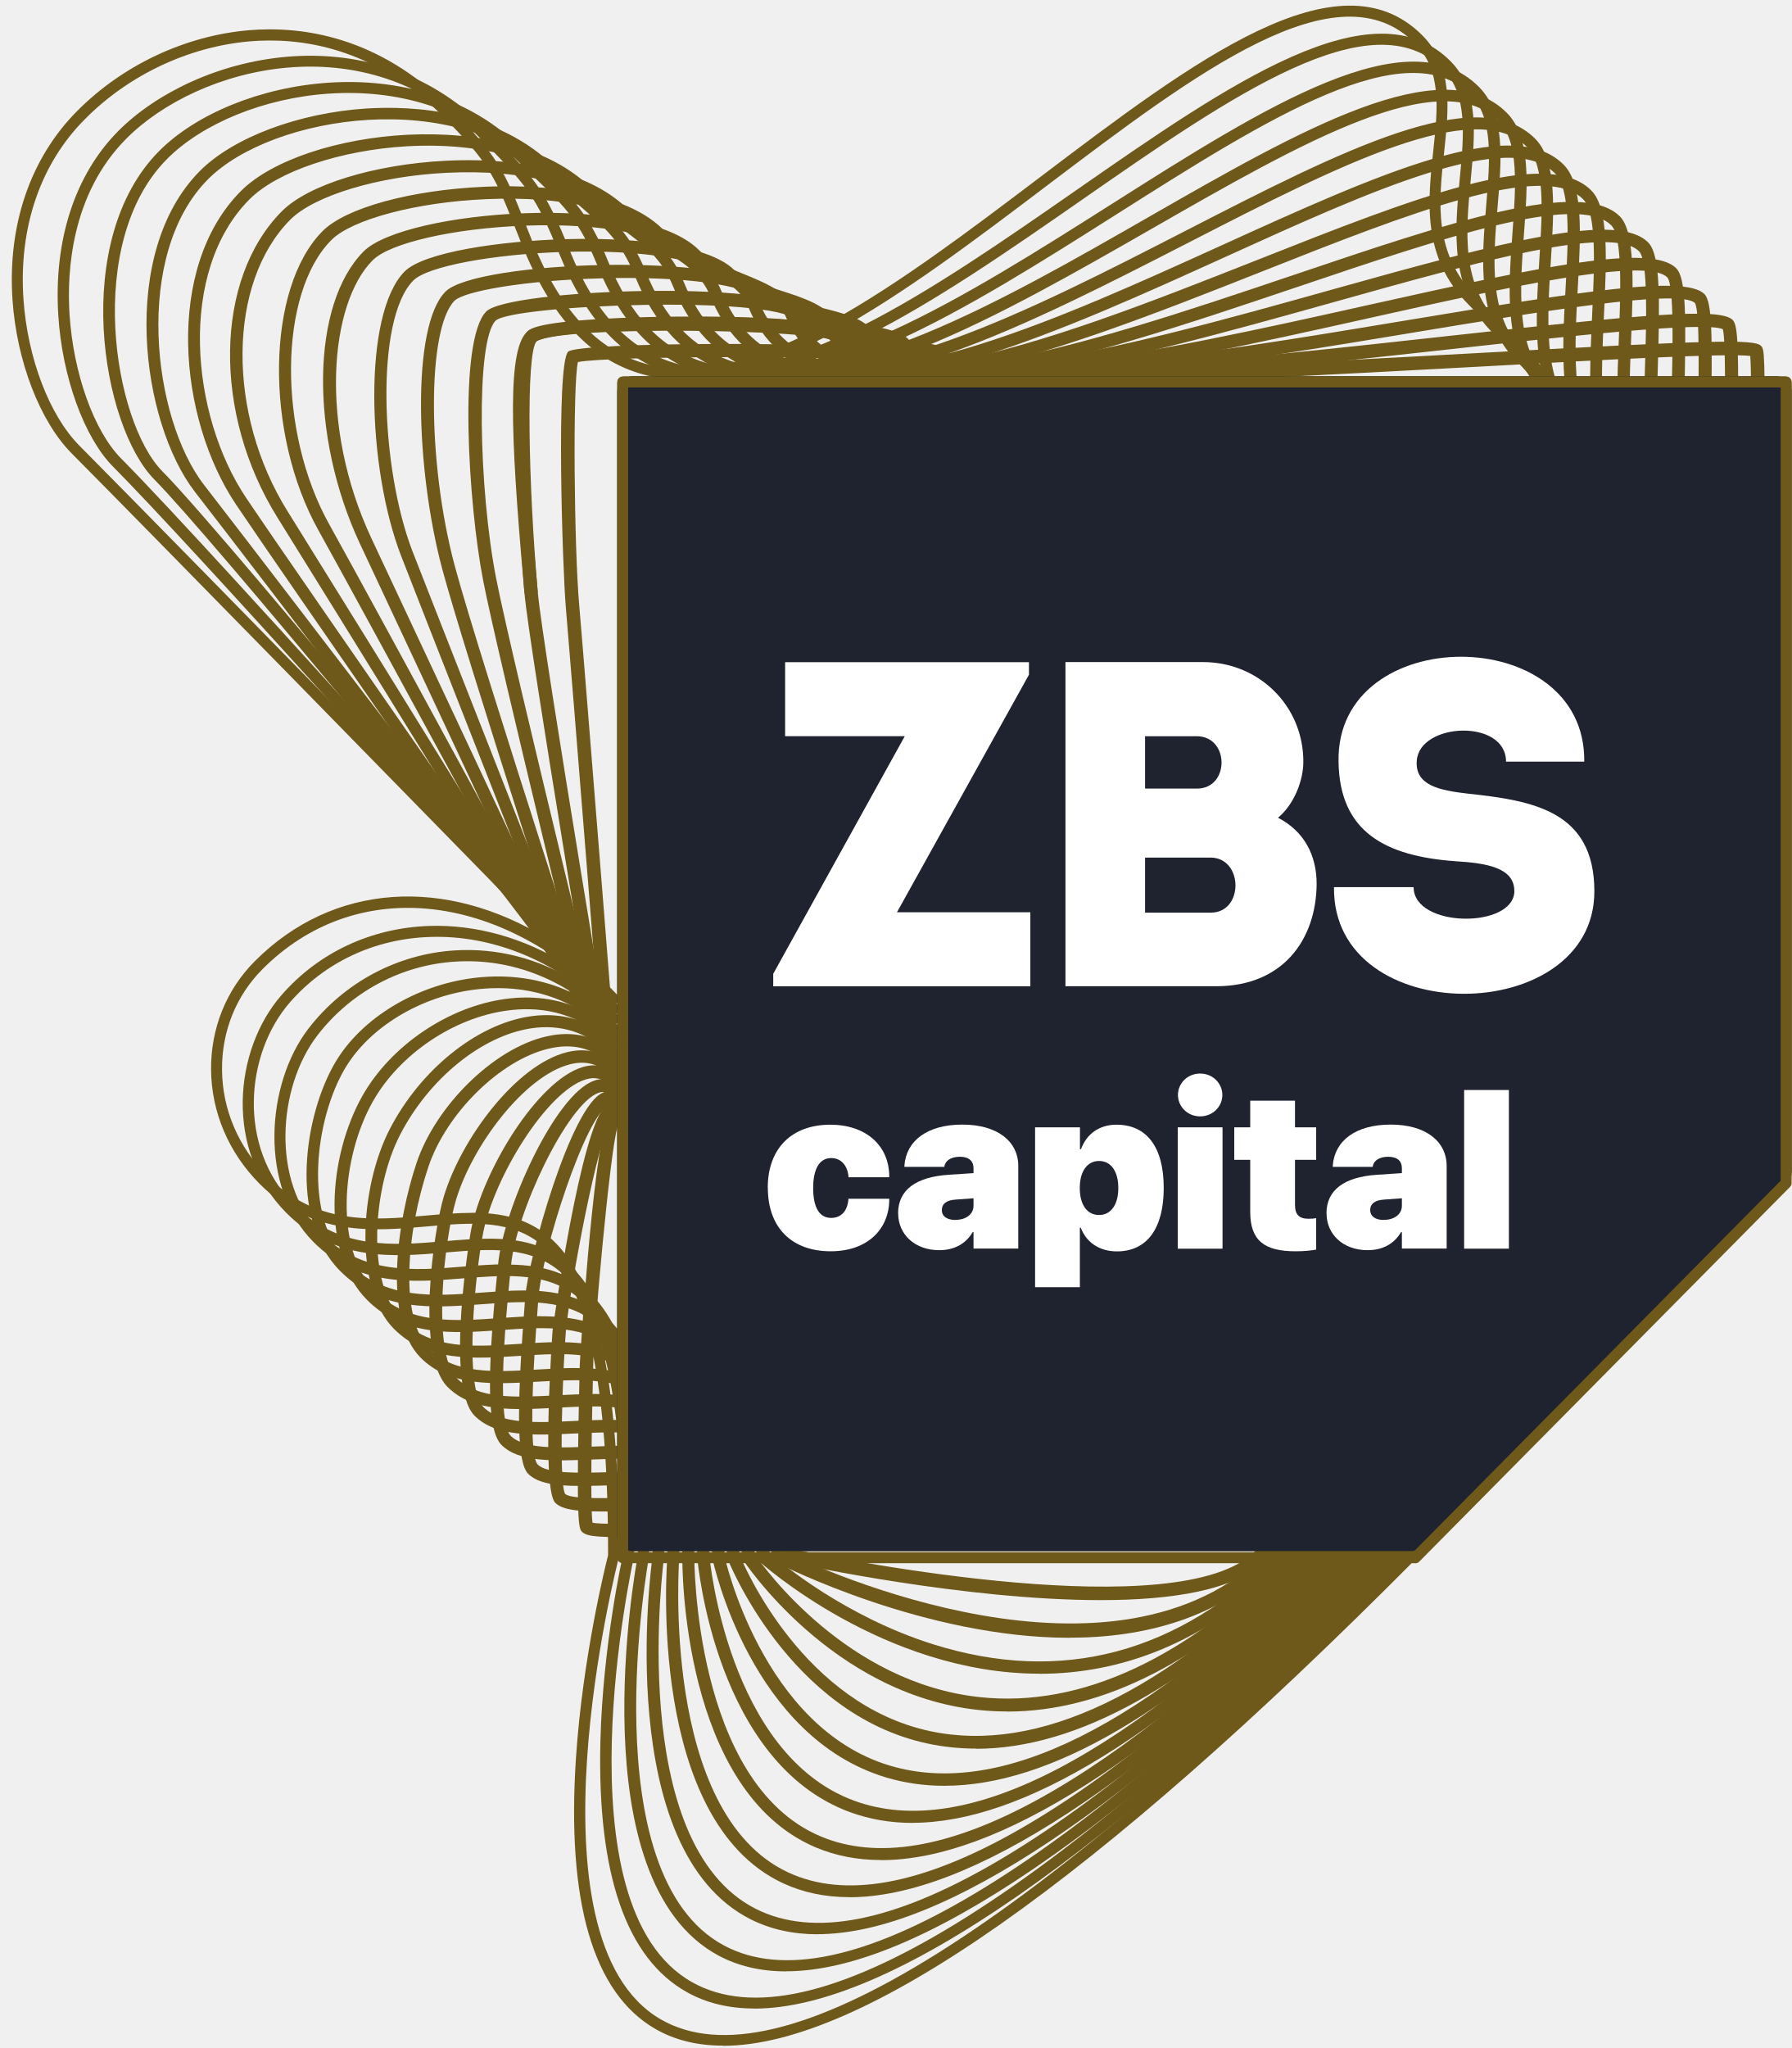
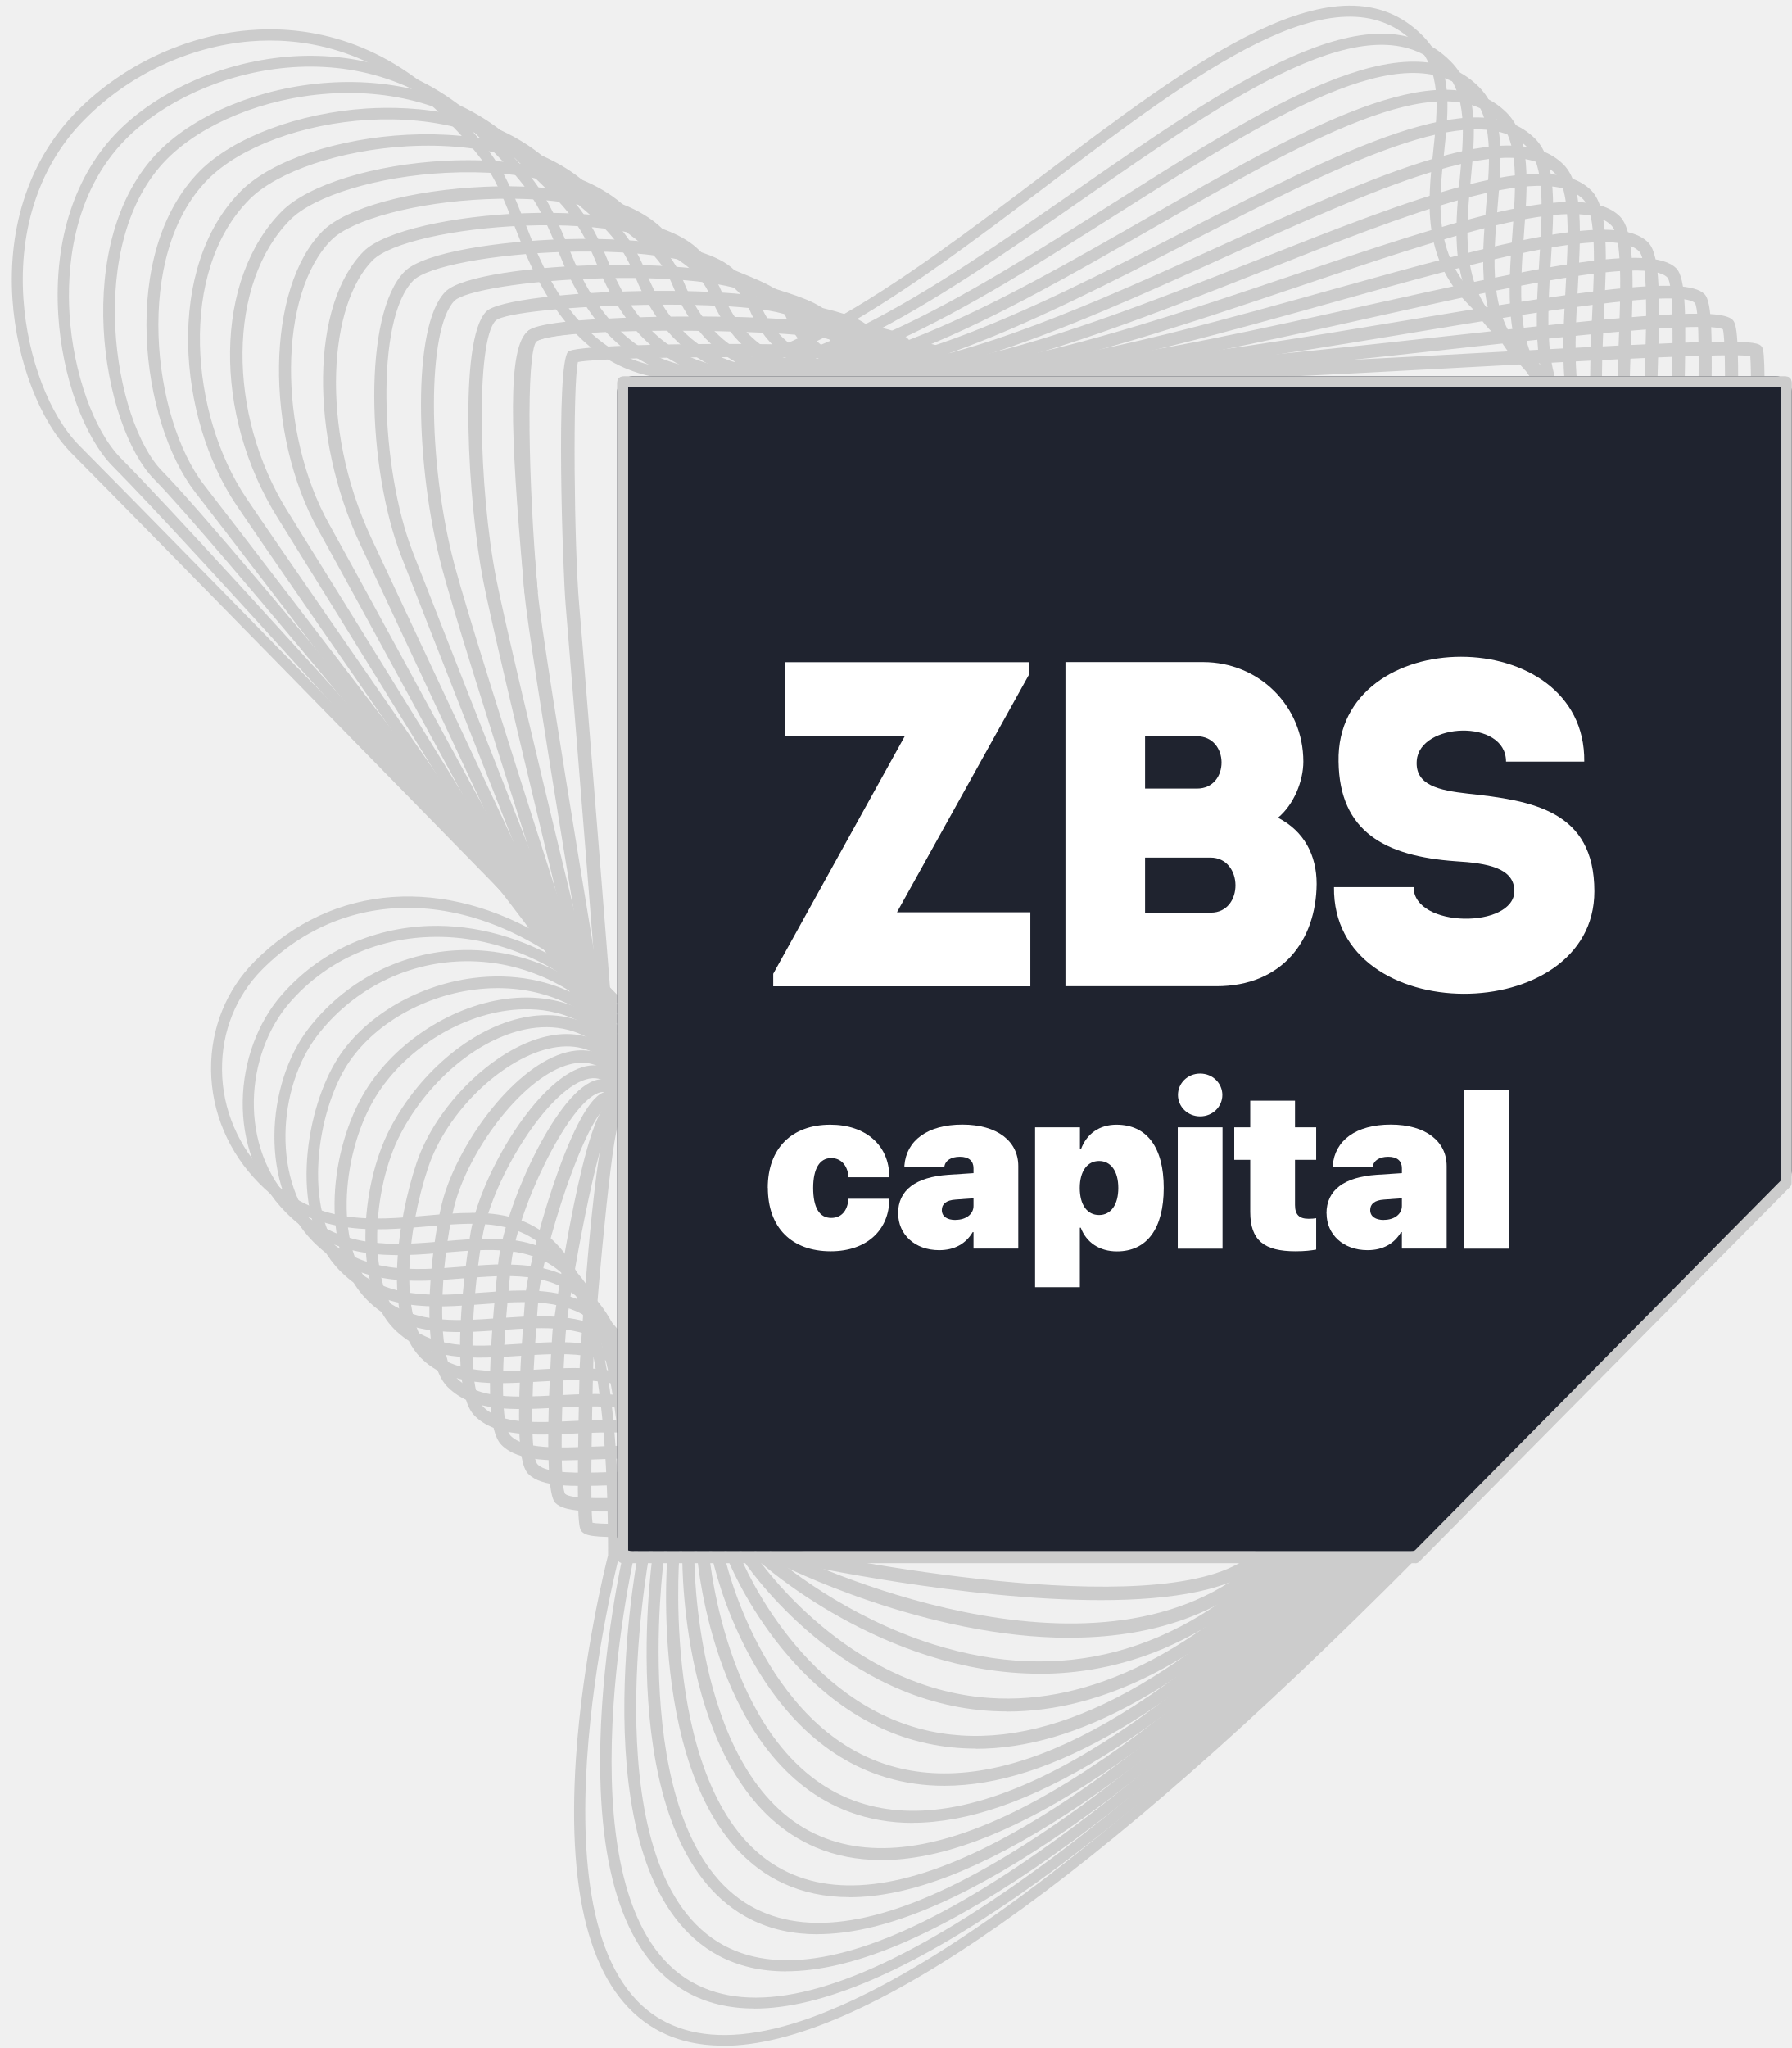
<svg xmlns="http://www.w3.org/2000/svg" width="119" height="136" viewBox="0 0 119 136" fill="none">
  <path d="M34.836 39.403L34.75 38.403C33.904 28.804 33.682 23.043 35.071 21.987C35.478 21.515 38.162 21.18 42.98 21.056C43.455 21.044 54.635 20.758 55.869 22L55.246 22.627C54.08 21.608 37.039 21.633 35.644 22.658C34.33 23.664 35.243 33.939 35.632 38.328L35.718 39.334L34.842 39.409L34.836 39.403Z" fill="url(#paint0_linear_502_8333)" />
  <path d="M93.944 102.994H41.453C41.202 102.994 41 102.792 41 102.542V25.452C41 25.202 41.202 25 41.453 25H118.547C118.798 25 119 25.202 119 25.452V77.974C119 78.09 118.951 78.206 118.865 78.291L94.263 102.866C94.177 102.951 94.061 103 93.944 103V102.994ZM41.899 102.096H93.755L118.094 77.79V25.898H41.906V102.089L41.899 102.096Z" fill="url(#paint1_linear_502_8333)" />
  <path d="M73.109 106.258C64.126 106.258 53.267 103.923 52.583 103.768C52.379 103.725 52.231 103.538 52.231 103.327C52.231 103.253 52.212 103.147 52.083 103.017C51.034 101.974 46.221 102.036 43.038 102.067C39.861 102.098 39.015 102.073 38.663 101.725C38.441 101.502 38.256 101.316 38.491 91.344C38.503 90.941 38.509 90.68 38.509 90.624C38.509 90.481 39.355 76.804 40.317 74.376C40.163 72.395 37.942 44.438 37.578 40.266C37.374 37.95 36.911 24.179 37.738 23.353C38.386 22.701 56.34 22.664 58.105 23.272V23.26C58.376 23.353 60.048 23.434 61.27 23.496C65.144 23.695 65.391 23.757 65.552 24.154C66.829 25.172 85.862 24.123 98.461 23.428C113.75 22.583 116.52 22.515 116.964 22.962C117.193 23.192 117.248 23.241 117.199 31.809C117.174 35.957 117.143 41.638 117.322 42.221H117.31C117.501 42.836 117.914 46.58 118.963 74.233V75.761C118.963 76.096 118.963 76.282 101.126 95.97C98.486 98.888 96.197 101.409 95.987 101.663C95.913 101.769 95.796 101.843 95.666 101.856C90.385 102.396 84.573 103.215 83.987 103.656C82.049 105.606 77.835 106.258 73.109 106.258V106.258ZM53.064 102.955C55.908 103.545 78.378 108.027 83.358 103.017C84.147 102.222 91.94 101.34 95.419 100.98C95.864 100.434 97.091 99.087 100.46 95.368C106.34 88.88 117.186 76.909 118.063 75.649V74.252C117.6 62.188 116.816 43.898 116.514 42.619C116.31 42.215 116.249 40.762 116.298 31.809C116.316 28.413 116.335 24.607 116.255 23.639C114.78 23.44 106.513 23.893 98.504 24.334C75.189 25.619 66.125 25.886 64.848 24.682C64.416 24.564 62.504 24.471 61.22 24.402C58.092 24.241 57.802 24.191 57.592 23.98C56.661 23.608 40.453 23.626 38.386 24.042C38.034 25.551 38.133 36.36 38.472 40.191C38.849 44.494 41.199 74.121 41.218 74.42C41.23 74.581 41.156 74.742 41.02 74.829C40.508 76.382 39.404 88.936 39.404 90.63C39.404 90.692 39.398 90.96 39.385 91.376C39.219 98.348 39.274 100.564 39.355 101.117C39.774 101.216 41.495 101.198 43.026 101.179C47.603 101.123 51.49 101.179 52.706 102.39C52.879 102.557 52.996 102.756 53.064 102.961V102.955Z" fill="url(#paint2_linear_502_8333)" />
  <path d="M71.048 108.76C61.497 108.76 52.076 104.029 51.483 103.725C51.335 103.65 51.243 103.495 51.243 103.327C51.243 102.669 51.033 102.148 50.607 101.719C49.059 100.192 45.042 100.279 41.822 100.347C39.076 100.409 37.49 100.409 36.88 99.795C35.954 98.863 36.694 88.47 36.701 88.371C36.713 88.234 38.57 74.767 40.261 73.389C39.594 69.422 35.14 42.892 34.837 39.396C34.825 39.241 33.48 23.57 35.022 22.018C35.8 21.23 43.716 21.099 45.289 21.081C48.855 21.031 54.982 21.099 55.864 21.987C56.117 22.142 57.715 22.316 58.881 22.441C61.953 22.776 62.817 22.937 63.033 23.471C64.002 25.868 83.221 23.744 95.937 22.341C109.171 20.876 114.255 20.404 115.088 21.248C115.446 21.608 115.501 22.999 115.421 29.997C115.378 34.057 115.31 39.62 115.668 40.266C116.427 41.023 118.055 60.233 118.956 71.607V73.153C118.956 73.749 116.599 76.885 102.619 93.909C100.212 96.839 98.133 99.372 97.911 99.689C97.849 99.807 97.738 99.888 97.609 99.919C93.055 100.825 85.892 102.564 84.819 103.638C81.006 107.475 76.002 108.754 71.042 108.754L71.048 108.76ZM52.113 103.048C54.463 104.184 74.096 113.187 84.202 103.017C85.75 101.459 95.548 99.434 97.288 99.087C97.67 98.565 98.769 97.224 101.94 93.356C107.443 86.651 117.698 74.165 118.086 73.072L118.074 71.651C117.142 59.898 115.544 41.942 114.97 40.8C114.508 40.346 114.452 37.826 114.545 29.99C114.582 26.681 114.631 22.596 114.434 21.863C113.286 21.317 104.13 22.329 96.035 23.223C77.119 25.315 63.589 26.588 62.256 23.881C61.873 23.657 60.022 23.459 58.788 23.322C56.481 23.074 55.574 22.95 55.247 22.614C54.439 21.919 37.54 21.565 35.633 22.664C34.924 23.521 35.09 32.126 35.72 39.322C36.04 42.985 41.161 73.389 41.211 73.693C41.242 73.886 41.149 74.072 40.976 74.159C40.877 74.209 40.773 74.221 40.674 74.196C39.711 75.457 37.848 85.521 37.583 88.445C37.41 90.401 37.083 98.398 37.533 99.199C37.879 99.546 39.964 99.497 41.803 99.459C45.19 99.385 49.41 99.298 51.224 101.08C51.761 101.608 52.057 102.266 52.119 103.036L52.113 103.048Z" fill="url(#paint3_linear_502_8333)" />
  <path d="M69.047 111.144C58.682 111.144 50.513 103.762 50.39 103.65C50.297 103.569 50.248 103.451 50.248 103.327C50.248 101.949 49.878 100.918 49.107 100.167C47.324 98.429 43.745 98.54 40.586 98.633C38.013 98.714 35.977 98.776 35.083 97.87C34.361 97.144 34.287 93.94 34.836 86.812L34.885 86.166C35.064 83.633 37.939 73.352 40.068 72.551C40.105 72.538 40.142 72.526 40.179 72.52C39.093 68.112 33.059 43.519 32.097 38.577C31.103 33.504 30.412 22.583 32.3 20.683C33.775 19.2 51.439 18.56 53.5 20.64C53.777 20.919 55.338 21.186 56.48 21.379C58.781 21.77 60.212 22.049 60.508 22.788C62.014 26.501 80.165 23.477 93.424 21.273C105.221 19.311 111.952 18.262 113.211 19.529C113.735 20.056 113.748 22.323 113.643 28.19C113.575 31.996 113.476 37.751 114.031 38.366C115.265 39.608 118.338 64.095 118.936 68.993V70.558C118.936 71.564 113.939 78.53 104.092 91.885C101.914 94.834 100.032 97.392 99.829 97.74C99.779 97.858 99.68 97.957 99.545 97.994C99.427 98.025 87.871 101.403 85.644 103.644C80.048 109.275 74.267 111.15 69.041 111.15L69.047 111.144ZM51.118 103.129C51.92 103.83 56.153 107.351 61.952 109.182C70.522 111.883 78.29 109.809 85.04 103.023C87.298 100.751 97.675 97.634 99.15 97.199C99.465 96.696 100.439 95.38 103.401 91.363C108.09 85.012 117.838 71.787 118.079 70.527V69.049C116.721 58.047 114.247 40.098 113.408 38.974C112.68 38.248 112.655 34.97 112.779 28.177C112.834 24.831 112.908 20.665 112.581 20.125C111.6 19.137 102.019 20.733 93.572 22.136C75.384 25.166 61.341 27.159 59.713 23.117C59.49 22.776 57.522 22.441 56.344 22.236C54.499 21.919 53.339 21.702 52.895 21.255C51.235 19.584 34.015 20.23 32.917 21.298C31.584 22.639 31.794 32.486 32.954 38.403C34.003 43.792 41.123 72.687 41.197 72.979C41.246 73.172 41.16 73.37 40.987 73.463C40.821 73.557 40.605 73.532 40.469 73.389C38.939 73.904 35.984 83.143 35.761 86.222L35.712 86.874C35.07 95.25 35.434 96.97 35.712 97.249C36.341 97.882 38.402 97.82 40.574 97.758C43.906 97.653 47.675 97.541 49.724 99.54C50.612 100.409 51.087 101.614 51.124 103.122L51.118 103.129Z" fill="url(#paint4_linear_502_8333)" />
  <path d="M66.908 113.652C66.273 113.652 65.637 113.621 65.002 113.553C55.223 112.522 49.398 103.656 49.337 103.563C49.294 103.495 49.269 103.414 49.269 103.327C49.269 101.123 48.744 99.546 47.671 98.509C45.77 96.672 42.377 96.802 39.379 96.92C36.738 97.025 34.461 97.112 33.308 95.951C32.388 95.026 32.308 91.624 33.024 84.565L33.085 83.956C33.419 80.38 36.818 72.718 39.447 71.769C39.662 71.688 39.872 71.657 40.07 71.663C38.472 66.746 30.778 43.066 29.365 37.751C27.601 31.126 27.317 21.652 29.587 19.367C31.629 17.312 48.572 16.716 51.144 19.305C51.552 19.715 52.897 20.038 54.087 20.323C55.901 20.758 57.61 21.174 57.993 22.118C60.023 27.14 77.162 23.316 90.939 20.243C102.52 17.66 109.696 16.163 111.337 17.815C111.991 18.473 112.003 20.932 111.874 26.389C111.781 30.326 111.651 35.715 112.435 36.503C114.07 38.148 118.438 63.492 118.932 66.373V67.956C118.938 69.235 114.039 76.947 105.58 89.836C103.618 92.822 101.922 95.411 101.743 95.778C101.706 95.902 101.613 96.007 101.484 96.057C101.366 96.1 89.483 100.614 86.479 103.638C79.865 110.293 73.288 113.659 66.896 113.659L66.908 113.652ZM50.12 103.197C50.787 104.165 56.284 111.771 65.1 112.702C71.807 113.41 78.803 110.151 85.886 103.029C88.867 100.03 99.559 95.877 101.039 95.312C101.305 94.828 102.156 93.517 104.877 89.364C109.147 82.857 118.031 69.316 118.093 67.956V66.448C116.254 55.731 112.929 38.204 111.837 37.112C110.868 36.137 110.886 32.225 111.028 26.37C111.102 23.229 111.207 18.926 110.745 18.423C109.35 17.02 100.089 19.088 91.131 21.081C76.311 24.384 59.511 28.134 57.209 22.44C56.993 21.9 55.198 21.472 53.89 21.155C52.465 20.814 51.114 20.485 50.54 19.907C49.546 18.908 45.444 18.343 40.082 18.479C34.758 18.61 30.803 19.355 30.192 19.969C28.366 21.807 28.366 30.667 30.192 37.528C31.759 43.413 41.081 71.998 41.174 72.29C41.236 72.476 41.162 72.687 40.995 72.787C40.828 72.892 40.613 72.867 40.471 72.725C40.261 72.513 40.039 72.464 39.743 72.576C37.676 73.327 34.264 80.535 33.943 84.037L33.881 84.651C33.067 92.642 33.456 94.877 33.918 95.343C34.807 96.237 37.016 96.156 39.354 96.063C42.525 95.939 46.11 95.802 48.269 97.895C49.497 99.087 50.108 100.819 50.126 103.197H50.12Z" fill="url(#paint5_linear_502_8333)" />
  <path d="M64.817 116.117C63.724 116.117 62.657 116.005 61.614 115.782C52.372 113.814 48.349 103.582 48.312 103.476C48.294 103.427 48.282 103.377 48.282 103.327C48.282 100.235 47.621 98.1 46.27 96.796C44.314 94.915 41.18 95.057 38.157 95.194C35.473 95.318 32.937 95.436 31.524 94.014C29.507 91.984 31.265 81.796 31.284 81.696C32.074 77.679 35.708 71.775 38.675 70.868C39.126 70.732 39.551 70.707 39.952 70.8C37.756 65.212 27.847 40.03 26.644 36.919C24.374 31.058 24.077 20.839 26.878 18.026C28.162 16.735 33.258 16.008 37.453 15.884C39.57 15.816 46.628 15.779 48.794 17.952C49.318 18.486 50.527 18.87 51.693 19.243C53.409 19.789 55.031 20.311 55.488 21.441C58.036 27.749 74.916 23.03 88.472 19.231C100.169 15.959 107.437 14.053 109.473 16.101C110.3 16.933 110.251 19.87 110.109 24.582C109.986 28.606 109.831 33.616 110.843 34.634C112.854 36.658 118.315 60.984 118.932 63.753L118.944 65.355C118.944 67.075 113.33 76.953 107.08 87.799C105.333 90.829 103.822 93.456 103.668 93.828C103.637 93.952 103.557 94.064 103.433 94.12C103.31 94.176 91.112 99.826 87.324 103.638C79.069 111.939 71.523 116.13 64.823 116.13L64.817 116.117ZM49.121 103.247C49.485 104.134 53.39 113.174 61.793 114.962C68.95 116.477 77.341 112.473 86.719 103.029C90.427 99.298 101.434 94.107 102.921 93.412C103.143 92.934 103.884 91.63 106.339 87.365C110.448 80.243 118.093 66.982 118.093 65.349V63.84C115.705 53.161 111.633 36.627 110.238 35.23C109.054 34.038 109.085 30.232 109.257 24.552C109.356 21.323 109.48 17.312 108.869 16.691C107.08 14.891 98.146 17.387 88.681 20.038C74.077 24.123 57.524 28.761 54.692 21.751C54.383 20.988 52.81 20.485 51.422 20.044C50.102 19.622 48.855 19.224 48.183 18.548C46.906 17.262 42.79 16.561 37.46 16.729C32.684 16.878 28.384 17.691 27.452 18.628C24.898 21.199 25.268 31.102 27.403 36.621C28.754 40.098 41.02 71.272 41.143 71.588C41.217 71.775 41.149 71.986 40.983 72.098C40.816 72.209 40.6 72.184 40.458 72.042C40.032 71.613 39.52 71.495 38.903 71.682C36.312 72.476 32.814 78.182 32.092 81.87C31.574 84.527 30.784 92.102 32.104 93.431C33.252 94.592 35.615 94.48 38.108 94.362C41.162 94.219 44.623 94.058 46.844 96.194C48.355 97.653 49.102 99.956 49.114 103.253L49.121 103.247Z" fill="url(#paint6_linear_502_8333)" />
  <path d="M62.718 118.588C61.38 118.588 60.09 118.402 58.862 118.036C49.892 115.347 47.405 103.898 47.3 103.414C47.294 99.298 46.511 96.597 44.913 95.07C42.92 93.164 39.872 93.325 36.929 93.486C34.084 93.635 31.401 93.778 29.729 92.102C27.588 89.948 28.809 81.677 29.476 79.461C30.636 75.612 34.27 70.725 37.645 69.875C38.41 69.682 39.125 69.707 39.773 69.943C36.99 64.014 25.576 39.688 23.898 36.087C20.548 28.91 20.659 20.211 24.151 16.697C26.866 13.966 42.531 12.693 46.424 16.604C47.066 17.25 48.182 17.703 49.268 18.144C50.823 18.777 52.434 19.429 52.964 20.752C56.031 28.345 71.955 22.974 86.009 18.231C96.22 14.785 105.043 11.805 107.598 14.375C108.616 15.4 108.486 18.814 108.332 22.769C108.177 26.867 107.999 31.511 109.239 32.759C111.67 35.205 118.617 60.065 118.913 61.12C118.925 61.158 118.931 61.195 118.931 61.232V62.741C118.931 64.771 113.804 75.214 108.554 85.744C106.999 88.861 105.654 91.549 105.568 91.885C105.568 92.04 105.494 92.102 105.358 92.176C105.234 92.245 92.716 99.031 88.15 103.625C78.26 113.578 69.734 118.588 62.725 118.588H62.718ZM39.409 92.567C41.673 92.567 43.839 92.897 45.486 94.467C47.257 96.162 48.121 99.062 48.121 103.333C48.133 103.364 50.601 114.702 59.103 117.247C66.439 119.439 76.014 114.664 87.564 103.042C92 98.578 103.334 92.338 104.821 91.525C105.006 91.028 105.66 89.705 107.82 85.378C111.417 78.17 118.111 64.746 118.111 62.747V61.294C116.106 54.111 110.553 35.249 108.665 33.349C107.166 31.84 107.345 27.215 107.517 22.738C107.641 19.454 107.789 15.729 107.024 14.965C104.833 12.761 95.819 15.797 86.281 19.019C71.887 23.875 55.574 29.382 52.211 21.068C51.81 20.075 50.367 19.485 48.972 18.92C47.812 18.448 46.615 17.958 45.856 17.194C44.308 15.636 40.088 14.791 34.874 14.984C30.161 15.158 25.903 16.126 24.75 17.287C21.893 20.162 21.171 28.264 24.663 35.733C26.576 39.837 41.149 70.887 41.149 70.887C41.235 71.067 41.18 71.284 41.013 71.402C40.853 71.52 40.624 71.501 40.483 71.359C39.773 70.645 38.891 70.415 37.86 70.676C34.843 71.439 31.37 76.065 30.284 79.697C29.5 82.305 28.674 89.842 30.333 91.512C31.746 92.934 34.251 92.797 36.904 92.661C37.743 92.617 38.589 92.574 39.421 92.574L39.409 92.567Z" fill="url(#paint7_linear_502_8333)" />
  <path d="M60.62 121.053C59.14 121.053 57.745 120.811 56.444 120.333C47.559 117.061 46.356 103.917 46.306 103.358C46.306 98.323 45.418 95.051 43.592 93.319C41.581 91.407 38.588 91.587 35.701 91.754C32.832 91.922 29.87 92.102 27.939 90.159C25.41 87.613 26.39 81.032 27.668 77.226C28.945 73.414 32.788 69.645 36.237 68.838C37.465 68.546 38.6 68.633 39.581 69.068C36.207 62.84 23.38 39.198 21.159 35.23C17.549 28.779 17.679 19.119 21.424 15.35C22.966 13.798 27.297 12.612 32.202 12.401C34.8 12.289 41.161 12.339 44.048 15.245C44.789 15.99 45.819 16.511 46.812 17.014C48.287 17.759 49.811 18.529 50.428 20.062C54.006 28.928 69.696 22.72 83.541 17.25C93.838 13.177 102.735 9.657 105.703 12.656C106.869 13.829 106.715 17.132 106.536 20.963C106.351 24.924 106.147 29.413 107.616 30.897C110.429 33.728 118.536 57.495 118.876 58.501C118.888 58.544 118.9 58.587 118.9 58.631V60.14C118.9 62.474 114.507 73.06 110.01 83.695C108.671 86.862 107.511 89.6 107.443 89.935C107.443 90.078 107.375 90.159 107.252 90.233C107.122 90.314 94.289 98.236 88.946 103.613C77.427 115.205 67.913 121.047 60.59 121.047L60.62 121.053ZM38.243 90.848C40.427 90.848 42.524 91.183 44.153 92.735C46.146 94.629 47.121 98.093 47.121 103.334C47.133 103.433 48.324 116.484 56.727 119.575C64.143 122.301 74.799 116.738 88.409 103.048C93.518 97.907 105.308 90.513 106.721 89.631C106.881 89.103 107.468 87.694 109.294 83.385C112.595 75.581 118.117 62.511 118.117 60.146V58.705C115.217 50.187 109.214 33.629 107.073 31.474C105.345 29.736 105.555 25.259 105.752 20.925C105.907 17.598 106.067 14.152 105.154 13.233C102.556 10.619 93.475 14.208 83.862 18.014C69.671 23.626 53.587 29.99 49.7 20.373C49.194 19.125 47.874 18.454 46.467 17.747C45.412 17.213 44.326 16.666 43.493 15.828C41.648 13.972 37.447 12.991 32.252 13.227C27.68 13.425 23.373 14.568 22.01 15.94C18.493 19.479 18.425 28.668 21.88 34.839C24.428 39.396 40.951 69.881 41.118 70.185C41.216 70.365 41.167 70.589 41.007 70.707C40.846 70.831 40.624 70.812 40.476 70.67C39.415 69.602 38.051 69.254 36.435 69.639C33.233 70.396 29.648 73.917 28.451 77.493C26.989 81.845 26.52 87.57 28.531 89.588C30.203 91.27 32.863 91.115 35.67 90.947C36.527 90.897 37.397 90.842 38.249 90.842L38.243 90.848Z" fill="url(#paint8_linear_502_8333)" />
  <path d="M58.517 123.518C56.956 123.518 55.513 123.239 54.186 122.68C45.271 118.911 45.314 103.961 45.32 103.321C45.32 97.33 44.333 93.486 42.309 91.574C40.279 89.662 37.466 89.842 34.486 90.041C31.469 90.239 28.347 90.444 26.163 88.24C23.522 85.583 23.849 78.921 25.892 74.972C27.921 71.048 31.642 68.043 35.146 67.503C36.658 67.267 38.077 67.491 39.323 68.143C35.257 61.561 21.153 38.726 18.439 34.386C14.12 27.476 14.243 18.535 18.722 14.028C20.474 12.264 24.849 10.917 29.606 10.675C34.992 10.408 39.403 11.581 41.711 13.903C42.525 14.723 43.463 15.3 44.364 15.853C45.832 16.759 47.221 17.61 47.942 19.386C48.825 21.565 50.207 23.012 52.181 23.8C58.776 26.451 70.653 21.056 81.136 16.294C91.507 11.581 100.466 7.515 103.859 10.936C105.173 12.258 105.001 15.456 104.797 19.156C104.587 22.98 104.353 27.314 106.056 29.028C109.251 32.244 118.506 54.912 118.901 55.88C118.92 55.93 118.932 55.98 118.932 56.029V57.538C118.932 60.407 114.477 73.19 111.528 81.653C110.405 84.875 109.437 87.663 109.387 87.998C109.387 88.128 109.326 88.228 109.214 88.302C109.085 88.395 95.937 97.46 89.823 103.619C76.669 116.856 66.174 123.524 58.53 123.524L58.517 123.518ZM37.077 89.128C39.2 89.128 41.242 89.469 42.852 90.991C45.049 93.058 46.116 97.094 46.116 103.327C46.116 103.482 46.073 118.383 54.495 121.941C61.96 125.095 73.652 118.737 89.243 103.042C95.079 97.168 107.209 88.7 108.616 87.725C108.758 87.141 109.307 85.546 110.757 81.386C113.509 73.488 118.117 60.264 118.117 57.538V56.11C117.525 54.663 108.474 32.61 105.476 29.599C103.52 27.631 103.76 23.303 103.989 19.119C104.168 15.903 104.347 12.581 103.285 11.513C100.274 8.483 91.131 12.637 81.451 17.033C70.82 21.863 58.776 27.333 51.873 24.551C49.719 23.682 48.146 22.049 47.19 19.69C46.573 18.163 45.351 17.411 43.938 16.542C42.994 15.965 42.026 15.363 41.137 14.475C38.99 12.314 34.794 11.215 29.637 11.476C25.139 11.699 20.875 12.985 19.277 14.593C15.119 18.777 15.045 27.463 19.105 33.958C22.27 39.018 40.903 69.186 41.088 69.49C41.193 69.664 41.156 69.887 40.995 70.018C40.835 70.148 40.613 70.129 40.465 69.987C39.052 68.565 37.25 67.981 35.251 68.292C31.981 68.801 28.501 71.632 26.583 75.338C24.701 78.977 24.343 85.285 26.712 87.675C28.643 89.625 31.451 89.438 34.424 89.246C35.307 89.19 36.195 89.128 37.071 89.128H37.077Z" fill="url(#paint9_linear_502_8333)" />
  <path d="M56.413 125.983C54.797 125.983 53.335 125.672 52.008 125.058C42.994 120.854 44.278 104.01 44.333 103.296C44.333 96.324 43.26 91.909 41.051 89.836C39.015 87.924 36.22 88.116 33.264 88.327C30.099 88.551 26.823 88.78 24.374 86.316C21.332 83.255 21.77 76.835 24.084 72.749C25.972 69.428 29.785 66.845 33.573 66.336C35.584 66.063 37.435 66.379 39.033 67.242C34.289 60.425 18.932 38.341 15.693 33.529C11.8 27.736 10.961 17.759 15.995 12.693C20.098 8.564 33.696 6.881 39.336 12.556C40.187 13.407 41.008 14.015 41.81 14.605C43.229 15.648 44.574 16.635 45.407 18.703C46.474 21.341 48.09 23.037 50.349 23.881C57.142 26.426 68.593 20.541 78.699 15.35C89.132 9.992 98.146 5.367 101.971 9.216C103.433 10.687 103.224 13.922 103.008 17.349C102.773 21.037 102.508 25.216 104.439 27.159C108.018 30.76 118.426 52.335 118.87 53.254C118.895 53.31 118.907 53.366 118.907 53.428V54.937C118.907 58.14 115.347 71.061 112.99 79.61C112.083 82.894 111.3 85.732 111.275 86.061C111.269 86.173 111.207 86.297 111.121 86.365C110.985 86.465 97.529 96.672 90.637 103.613C75.848 118.495 64.373 125.989 56.413 125.989V125.983ZM35.917 87.408C37.997 87.408 39.989 87.756 41.587 89.252C44 91.512 45.123 95.982 45.123 103.321C45.11 103.526 43.827 120.364 52.348 124.338C59.868 127.845 72.566 120.681 90.094 103.042C96.665 96.429 109.128 86.887 110.535 85.819C110.646 85.21 111.121 83.472 112.25 79.387C114.453 71.396 118.142 58.023 118.142 54.924V53.509C117.426 52.025 107.283 31.108 103.902 27.712C101.718 25.514 101.99 21.335 102.243 17.293C102.446 14.053 102.644 10.992 101.434 9.769C98.01 6.323 88.811 11.047 79.069 16.046C68.315 21.565 57.197 27.277 50.089 24.613C47.646 23.701 45.832 21.807 44.697 18.995C43.944 17.138 42.747 16.257 41.365 15.232C40.582 14.655 39.693 14.003 38.805 13.103C36.38 10.663 32.098 9.433 27.045 9.713C22.622 9.967 18.414 11.383 16.569 13.239C11.806 18.032 12.639 27.538 16.359 33.076C20.178 38.751 40.878 68.49 41.088 68.788C41.205 68.956 41.174 69.186 41.02 69.316C40.866 69.447 40.637 69.44 40.489 69.291C38.237 67.025 35.553 66.851 33.69 67.106C30.13 67.584 26.546 70.005 24.775 73.128C22.646 76.878 22.19 82.981 24.935 85.744C27.132 87.955 30.087 87.75 33.215 87.526C34.116 87.464 35.029 87.402 35.924 87.402L35.917 87.408Z" fill="url(#paint10_linear_502_8333)" />
  <path d="M54.315 128.448C52.667 128.448 51.187 128.119 49.873 127.461C40.71 122.86 43.24 104.072 43.351 103.278C43.351 95.3 42.191 90.314 39.81 88.091C37.761 86.179 34.979 86.39 32.036 86.607C28.723 86.856 25.292 87.117 22.584 84.391C19.147 80.933 20.221 74.004 22.275 70.539C24.003 67.621 27.606 65.43 31.45 64.945C34.096 64.616 36.583 65.088 38.687 66.286C33.263 59.184 16.92 37.776 12.959 32.679C9.362 28.041 7.875 16.797 13.273 11.358C15.495 9.123 19.85 7.49 24.36 7.204C27.396 7.018 33.06 7.273 36.971 11.209C37.767 12.01 38.489 12.631 39.125 13.177C40.667 14.506 41.883 15.555 42.882 18.02C44.141 21.137 45.979 23.074 48.503 23.956C55.431 26.371 66.506 20.025 76.273 14.425C86.33 8.657 95.825 3.212 100.088 7.496C101.699 9.117 101.47 12.233 101.224 15.537C100.952 19.262 100.668 23.111 102.828 25.29C106.789 29.276 118.351 49.759 118.838 50.628C118.869 50.684 118.888 50.752 118.888 50.821V52.323C118.888 55.862 116.111 69.44 114.452 77.549C113.767 80.908 113.174 83.807 113.162 84.118C113.162 84.23 113.107 84.341 113.02 84.416C112.884 84.528 99.12 95.877 91.451 103.594C75.033 120.116 62.57 128.442 54.296 128.442L54.315 128.448ZM34.757 85.695C36.792 85.695 38.755 86.042 40.334 87.52C42.913 89.929 44.116 94.952 44.116 103.327C44.085 103.57 41.543 122.413 50.212 126.765C57.801 130.577 71.498 122.599 90.92 103.054C98.225 95.703 111.034 85.08 112.422 83.925C112.514 83.255 112.934 81.187 113.705 77.4C115.359 69.316 118.123 55.787 118.123 52.329V50.926C117.271 49.423 106.048 29.624 102.285 25.843C99.872 23.415 100.181 19.206 100.459 15.487C100.687 12.364 100.903 9.415 99.545 8.049C95.702 4.181 86.447 9.489 76.656 15.102C66.259 21.062 55.518 27.227 48.25 24.694C45.541 23.751 43.493 21.602 42.166 18.318C41.241 16.021 40.143 15.077 38.619 13.767C37.971 13.208 37.237 12.575 36.422 11.755C30.438 5.739 18.098 7.596 13.81 11.911C8.85 16.902 10.108 27.761 13.557 32.207C18.296 38.316 40.815 67.814 41.037 68.112C41.161 68.273 41.136 68.503 40.988 68.639C40.834 68.776 40.605 68.764 40.464 68.621C38.168 66.311 34.991 65.281 31.536 65.715C27.92 66.168 24.539 68.217 22.923 70.937C20.948 74.258 20.066 80.777 23.114 83.844C25.576 86.322 28.821 86.073 31.968 85.838C32.893 85.769 33.825 85.695 34.744 85.695H34.757Z" fill="url(#paint11_linear_502_8333)" />
  <path d="M52.211 130.912C50.539 130.912 49.052 130.565 47.75 129.876C38.409 124.902 42.204 104.141 42.37 103.259C42.364 94.132 41.167 88.737 38.594 86.346C36.534 84.434 33.757 84.658 30.82 84.887C27.353 85.167 23.775 85.452 20.807 82.46C17.185 78.815 17.654 71.973 20.498 68.292C22.855 65.243 26.391 63.356 30.191 63.114C33.017 62.933 35.781 63.654 38.218 65.162C31.869 57.401 14.008 35.64 10.257 31.846C6.746 28.301 4.673 15.965 10.571 10.029C15.445 5.124 27.699 2.889 34.627 9.862C35.176 10.414 35.67 10.892 36.114 11.314C38.058 13.196 39.131 14.226 40.384 17.337C41.84 20.938 43.894 23.13 46.671 24.024C53.717 26.302 63.977 19.802 73.898 13.512C84.004 7.105 93.549 1.058 98.238 5.776C99.996 7.546 99.743 10.551 99.472 13.73C99.169 17.312 98.861 21.012 101.249 23.421C105.598 27.792 118.302 47.182 118.839 48.008C118.882 48.07 118.9 48.144 118.9 48.219V49.721C118.9 53.596 117.049 67.311 115.945 75.506C115.482 78.927 115.087 81.889 115.087 82.199C115.087 82.311 115.038 82.41 114.958 82.485C114.816 82.609 100.743 95.094 92.302 103.588C74.256 121.748 60.812 130.906 52.217 130.906L52.211 130.912ZM33.597 83.975C35.608 83.975 37.533 84.322 39.1 85.781C41.84 88.327 43.117 93.902 43.117 103.321C43.068 103.6 39.248 124.486 48.102 129.199C55.777 133.284 70.468 124.486 91.766 103.054C99.811 94.958 112.953 83.248 114.335 82.019C114.39 81.342 114.686 79.169 115.192 75.4C116.297 67.224 118.141 53.54 118.141 49.715V48.324C117.154 46.816 104.852 28.121 100.712 23.955C98.071 21.304 98.417 17.244 98.713 13.668C98.966 10.669 99.206 7.831 97.695 6.31C93.431 2.02 84.134 7.912 74.287 14.152C64.218 20.534 53.809 27.128 46.424 24.744C43.469 23.788 41.198 21.391 39.674 17.616C38.477 14.655 37.509 13.717 35.577 11.854C35.133 11.426 34.64 10.948 34.084 10.389C27.464 3.727 15.76 5.869 11.096 10.557C5.592 16.095 7.536 28.016 10.787 31.3C15.371 35.932 40.785 67.106 41.038 67.416C41.167 67.571 41.149 67.801 41.001 67.938C40.853 68.074 40.624 68.068 40.482 67.925C37.644 65.069 34.01 63.616 30.234 63.858C26.644 64.082 23.312 65.864 21.091 68.745C18.438 72.178 17.981 78.536 21.338 81.907C24.065 84.645 27.464 84.378 30.759 84.111C31.703 84.037 32.665 83.956 33.603 83.956L33.597 83.975Z" fill="url(#paint12_linear_502_8333)" />
  <path d="M50.107 133.378C48.417 133.378 46.923 133.017 45.634 132.297C41.599 130.05 39.668 124.456 39.878 115.677C40.038 109.207 41.364 103.303 41.383 103.247C41.371 93.077 40.106 87.123 37.385 84.608C35.312 82.69 32.536 82.926 29.593 83.174C26.15 83.466 22.25 83.795 19.018 80.542C14.896 76.394 15.525 69.72 18.697 66.082C21.171 63.244 24.657 61.617 28.525 61.487C31.616 61.388 34.781 62.282 37.576 64.008C30.5 56.086 12.552 36.062 7.511 30.99C5.586 29.053 4.124 25.011 3.871 20.919C3.562 15.94 4.975 11.606 7.85 8.707C12.873 3.647 24.459 0.673 32.258 8.521C35.528 11.811 36.2 12.563 37.854 16.666C39.507 20.764 41.772 23.198 44.776 24.098C51.909 26.234 61.861 19.318 71.492 12.625C81.641 5.572 91.223 -1.09 96.35 4.069C98.256 5.988 97.978 8.875 97.689 11.935C97.362 15.375 97.022 18.927 99.638 21.565C104.37 26.321 118.666 45.208 118.808 45.4C118.857 45.462 118.882 45.543 118.882 45.624V47.126C118.882 51.336 117.956 65.194 117.407 73.47C117.166 77.077 116.975 79.933 116.975 80.287C116.975 80.393 116.932 80.486 116.858 80.56C116.716 80.697 102.334 94.325 93.123 103.594C73.441 123.4 59.016 133.378 50.107 133.384V133.378ZM32.499 82.255C34.485 82.255 36.324 82.615 37.885 84.056C40.772 86.725 42.117 92.853 42.117 103.327C42.056 103.644 36.935 126.604 45.998 131.645C53.772 135.979 69.456 126.362 92.611 103.06C101.403 94.213 114.884 81.411 116.253 80.113C116.284 79.399 116.445 76.947 116.679 73.408C117.228 65.138 118.154 51.299 118.154 47.114V45.736C117.018 44.239 103.642 26.625 99.126 22.081C96.257 19.2 96.633 15.294 96.96 11.855C97.238 8.974 97.497 6.255 95.838 4.584C91.148 -0.134 81.808 6.354 71.924 13.227C62.151 20.019 52.044 27.047 44.579 24.8C41.346 23.831 38.928 21.255 37.181 16.933C35.571 12.947 34.991 12.296 31.746 9.03C24.287 1.524 13.193 4.373 8.381 9.216C4.704 12.916 4.445 18.095 4.617 20.851C4.864 24.775 6.24 28.625 8.042 30.444C14.347 36.789 40.766 66.435 41.031 66.74C41.167 66.889 41.155 67.118 41.013 67.261C40.871 67.404 40.636 67.398 40.495 67.255C37.175 63.915 32.825 62.071 28.556 62.22C24.897 62.338 21.596 63.884 19.258 66.56C16.309 69.943 15.717 76.152 19.542 80.008C22.528 83.013 26.088 82.715 29.531 82.423C30.543 82.336 31.542 82.255 32.505 82.255H32.499Z" fill="url(#paint13_linear_502_8333)" />
  <path d="M48.01 135.842C46.3 135.842 44.807 135.47 43.524 134.731C39.397 132.347 37.626 126.299 38.255 116.757C38.699 110.045 40.236 103.874 40.39 103.278C40.39 91.984 39.051 85.496 36.194 82.857C34.109 80.932 31.32 81.181 28.371 81.442C24.787 81.758 20.727 82.118 17.235 78.604C15.186 76.543 14.045 73.855 14.02 71.042C13.995 68.298 15.026 65.74 16.908 63.846C22.121 58.6 29.599 58.19 36.361 62.337C28.118 53.912 10.004 35.386 4.766 30.114C2.649 27.985 1.107 23.974 0.829 19.895C0.496 14.94 2.02 10.489 5.13 7.366C8.159 4.317 12.311 2.368 16.525 2.008C19.993 1.716 25.126 2.368 29.901 7.173C33.122 10.414 33.523 11.42 34.856 14.766L35.343 15.989C37.2 20.59 39.668 23.26 42.876 24.154C50.07 26.153 59.751 18.827 69.11 11.743C79.296 4.032 88.915 -3.245 94.48 2.355C96.535 4.423 96.233 7.198 95.918 10.135C95.56 13.431 95.196 16.834 98.046 19.702C103.161 24.849 118.641 42.606 118.795 42.786C118.851 42.855 118.888 42.941 118.888 43.028V78.374C118.888 78.474 118.851 78.567 118.783 78.635C118.783 78.635 104.068 93.43 93.968 103.6C72.658 125.045 57.246 135.855 48.022 135.855L48.01 135.842ZM31.345 80.535C33.313 80.535 35.133 80.895 36.682 82.323C39.705 85.111 41.118 91.785 41.118 103.327C41.118 103.358 41.118 103.389 41.106 103.42C41.038 103.675 34.609 128.727 43.888 134.097C51.779 138.661 68.456 128.218 93.444 103.066C103.044 93.406 116.809 79.56 118.154 78.213V43.153C116.871 41.681 102.421 25.135 97.528 20.211C94.431 17.101 94.838 13.351 95.196 10.048C95.504 7.167 95.776 4.683 93.968 2.864C88.847 -2.289 79.475 4.808 69.548 12.32C60.047 19.51 50.218 26.948 42.685 24.855C39.242 23.899 36.62 21.087 34.67 16.263L34.183 15.04C32.863 11.718 32.505 10.83 29.389 7.695C24.811 3.094 19.906 2.467 16.593 2.746C12.552 3.094 8.56 4.969 5.654 7.9C2.686 10.861 1.236 15.108 1.557 19.851C1.823 23.763 3.279 27.587 5.278 29.599C12.101 36.466 40.717 65.771 41.007 66.069C41.149 66.212 41.149 66.441 41.007 66.584C40.865 66.727 40.637 66.727 40.495 66.584C33.054 59.103 23.565 58.19 17.42 64.374C15.674 66.131 14.724 68.503 14.748 71.048C14.767 73.668 15.834 76.17 17.747 78.095C20.998 81.367 24.719 81.044 28.309 80.721C29.346 80.628 30.37 80.541 31.351 80.541L31.345 80.535Z" fill="url(#paint14_linear_502_8333)" />
  <path d="M93.869 103H41.804V25H118.195V78.161L118.064 78.296L93.869 103ZM42.684 102.102H93.504L117.316 77.795V25.898H42.684V102.095V102.102Z" fill="url(#paint15_linear_502_8333)" />
  <path d="M119 77.728C119 77.993 118.895 78.247 118.707 78.435L94.435 102.707C94.247 102.895 93.993 103 93.728 103H42C41.448 103 41 102.552 41 102V26C41 25.448 41.448 25 42 25H118C118.552 25 119 25.448 119 26V77.728Z" fill="#1F232F" />
  <path d="M94.007 103.806H41.361C41.159 103.806 41 103.645 41 103.441V25.365C41 25.161 41.159 25 41.361 25H118.639C118.841 25 119 25.161 119 25.365V78.559C119 78.658 118.963 78.751 118.896 78.819L94.264 103.707C94.197 103.775 94.105 103.813 94.007 103.813V103.806ZM41.723 103.076H93.86L118.277 78.404V25.73H41.723V103.082V103.076Z" fill="url(#paint16_linear_502_8333)" />
  <path d="M84.886 54.303C86.626 55.198 87.453 56.793 87.453 58.699C87.422 62.449 85.164 65.492 80.789 65.492H70.769V43.966H79.907C83.603 43.966 86.57 46.859 86.57 50.578C86.57 51.87 85.929 53.441 84.892 54.297L84.886 54.303ZM76.057 48.89V52.366H79.512C81.684 52.366 81.684 48.89 79.481 48.89H76.057ZM76.057 56.948V60.605H80.425C82.628 60.605 82.597 56.948 80.394 56.948H76.057Z" fill="white" />
  <path d="M50.995 78.884C50.995 76.264 52.581 74.687 55.154 74.687C57.492 74.687 59.065 76.053 59.065 78.133V78.176H56.357V78.102C56.276 77.369 55.851 76.903 55.209 76.903C54.438 76.903 54.012 77.611 54.012 78.884C54.012 80.181 54.419 80.877 55.209 80.877C55.875 80.877 56.276 80.417 56.35 79.679V79.604H59.065V79.647C59.065 81.616 57.628 83.093 55.178 83.093C52.581 83.093 51.001 81.516 51.001 78.878L50.995 78.884Z" fill="white" />
  <path d="M59.652 80.579C59.652 79.014 60.843 78.163 62.978 78.014L64.662 77.903V77.574C64.662 77.108 64.366 76.816 63.755 76.816C63.144 76.816 62.805 77.089 62.737 77.412L62.725 77.487H60.072V77.394C60.202 75.748 61.59 74.68 63.922 74.68C66.254 74.68 67.636 75.798 67.636 77.431V82.913H64.662V81.82H64.607C64.156 82.584 63.41 83.019 62.379 83.019C60.763 83.019 59.658 81.969 59.658 80.579H59.652ZM63.465 81.007C64.175 81.007 64.662 80.616 64.662 80.082V79.573L63.471 79.66C62.842 79.703 62.558 79.952 62.558 80.355C62.558 80.784 62.916 81.013 63.465 81.013V81.007Z" fill="white" />
  <path d="M68.758 74.861H71.732V76.313H71.8C72.176 75.289 73.028 74.687 74.157 74.687C76.174 74.687 77.297 76.183 77.297 78.884C77.297 81.578 76.186 83.1 74.188 83.1C73.028 83.1 72.158 82.51 71.787 81.529H71.726V85.478H68.752V74.861H68.758ZM74.28 78.89C74.28 77.76 73.774 77.096 73.003 77.096C72.232 77.096 71.72 77.76 71.72 78.89C71.72 80.02 72.219 80.684 73.003 80.684C73.787 80.684 74.28 80.001 74.28 78.89V78.89Z" fill="white" />
  <path d="M78.228 74.861H81.202V82.919H78.228V74.861V74.861ZM78.241 72.712C78.241 71.936 78.876 71.29 79.715 71.29C80.555 71.29 81.19 71.942 81.19 72.712C81.19 73.482 80.555 74.134 79.715 74.134C78.876 74.134 78.241 73.482 78.241 72.712Z" fill="white" />
  <path d="M83.042 80.479V77.021H81.981V74.861H83.042V73.091H86.016V74.861H87.422V77.021H86.016V80.02C86.016 80.672 86.305 80.933 86.916 80.933C87.145 80.933 87.262 80.92 87.422 80.895V82.981C87.101 83.037 86.682 83.093 86.052 83.093C83.98 83.093 83.042 82.379 83.042 80.479V80.479Z" fill="white" />
  <path d="M88.106 80.579C88.106 79.014 89.296 78.163 91.431 78.014L93.115 77.903V77.574C93.115 77.108 92.819 76.816 92.208 76.816C91.598 76.816 91.258 77.089 91.19 77.412L91.178 77.487H88.525V77.394C88.655 75.748 90.043 74.68 92.375 74.68C94.707 74.68 96.089 75.798 96.089 77.431V82.913H93.115V81.82H93.06C92.609 82.584 91.863 83.019 90.832 83.019C89.216 83.019 88.112 81.969 88.112 80.579H88.106ZM91.918 81.007C92.628 81.007 93.115 80.616 93.115 80.082V79.573L91.925 79.66C91.295 79.703 91.011 79.952 91.011 80.355C91.011 80.784 91.369 81.013 91.918 81.013V81.007Z" fill="white" />
  <path d="M97.249 72.383H100.223V82.919H97.249V72.383V72.383Z" fill="white" />
  <path d="M68.345 44.804L59.578 60.58H68.437V65.498H51.359V64.666L60.096 48.889H52.149V43.972H68.345V44.804Z" fill="white" />
  <path d="M100.582 59.159C100.582 57.65 98.811 57.315 96.67 57.191C92.024 56.855 88.97 55.253 88.908 50.578C88.723 41.29 105.345 41.29 105.228 50.578H100.033C100.033 47.716 94.288 47.964 94.103 50.516C93.98 52.143 95.572 52.484 97.497 52.702C101.742 53.161 105.9 53.807 105.9 59.19C105.9 68.23 88.483 68.385 88.606 58.91H93.894C93.894 61.648 100.588 61.679 100.588 59.159H100.582Z" fill="white" />
  <defs>
    <linearGradient id="paint0_linear_502_8333" x1="34.071" y1="30.207" x2="55.863" y2="30.207" gradientUnits="userSpaceOnUse">
-       <stop stop-color="#6e591a" />
-       <stop offset="1" stop-color="#6e591a" />
+       <stop stop-color="#cccccc" />
+       <stop offset="1" stop-color="#cccccc" />
    </linearGradient>
    <linearGradient id="paint1_linear_502_8333" x1="41" y1="63.997" x2="119" y2="63.997" gradientUnits="userSpaceOnUse">
-       <stop stop-color="#6e591a" />
-       <stop offset="1" stop-color="#6e591a" />
+       <stop stop-color="#cccccc" />
+       <stop offset="1" stop-color="#cccccc" />
    </linearGradient>
    <linearGradient id="paint2_linear_502_8333" x1="37.269" y1="64.473" x2="118.969" y2="64.473" gradientUnits="userSpaceOnUse">
-       <stop stop-color="#6e591a" />
-       <stop offset="1" stop-color="#6e591a" />
+       <stop stop-color="#cccccc" />
+       <stop offset="1" stop-color="#cccccc" />
    </linearGradient>
    <linearGradient id="paint3_linear_502_8333" x1="34.282" y1="64.796" x2="118.956" y2="64.796" gradientUnits="userSpaceOnUse">
-       <stop stop-color="#6e591a" />
-       <stop offset="1" stop-color="#6e591a" />
+       <stop stop-color="#cccccc" />
+       <stop offset="1" stop-color="#cccccc" />
    </linearGradient>
    <linearGradient id="paint4_linear_502_8333" x1="31.116" y1="65.063" x2="118.949" y2="65.063" gradientUnits="userSpaceOnUse">
-       <stop stop-color="#6e591a" />
-       <stop offset="1" stop-color="#6e591a" />
+       <stop stop-color="#cccccc" />
+       <stop offset="1" stop-color="#cccccc" />
    </linearGradient>
    <linearGradient id="paint5_linear_502_8333" x1="27.965" y1="65.386" x2="118.944" y2="65.386" gradientUnits="userSpaceOnUse">
-       <stop stop-color="#6e591a" />
-       <stop offset="1" stop-color="#6e591a" />
+       <stop stop-color="#cccccc" />
+       <stop offset="1" stop-color="#cccccc" />
    </linearGradient>
    <linearGradient id="paint6_linear_502_8333" x1="24.849" y1="65.684" x2="118.938" y2="65.684" gradientUnits="userSpaceOnUse">
-       <stop stop-color="#6e591a" />
-       <stop offset="1" stop-color="#6e591a" />
+       <stop stop-color="#cccccc" />
+       <stop offset="1" stop-color="#cccccc" />
    </linearGradient>
    <linearGradient id="paint7_linear_502_8333" x1="21.461" y1="66.001" x2="118.931" y2="66.001" gradientUnits="userSpaceOnUse">
-       <stop stop-color="#6e591a" />
-       <stop offset="1" stop-color="#6e591a" />
+       <stop stop-color="#cccccc" />
+       <stop offset="1" stop-color="#cccccc" />
    </linearGradient>
    <linearGradient id="paint8_linear_502_8333" x1="18.543" y1="66.299" x2="118.925" y2="66.299" gradientUnits="userSpaceOnUse">
-       <stop stop-color="#6e591a" />
-       <stop offset="1" stop-color="#6e591a" />
+       <stop stop-color="#cccccc" />
+       <stop offset="1" stop-color="#cccccc" />
    </linearGradient>
    <linearGradient id="paint9_linear_502_8333" x1="15.273" y1="66.597" x2="118.92" y2="66.597" gradientUnits="userSpaceOnUse">
-       <stop stop-color="#6e591a" />
-       <stop offset="1" stop-color="#6e591a" />
+       <stop stop-color="#cccccc" />
+       <stop offset="1" stop-color="#cccccc" />
    </linearGradient>
    <linearGradient id="paint10_linear_502_8333" x1="12.497" y1="66.895" x2="118.913" y2="66.895" gradientUnits="userSpaceOnUse">
-       <stop stop-color="#6e591a" />
-       <stop offset="1" stop-color="#6e591a" />
+       <stop stop-color="#cccccc" />
+       <stop offset="1" stop-color="#cccccc" />
    </linearGradient>
    <linearGradient id="paint11_linear_502_8333" x1="9.738" y1="67.211" x2="118.9" y2="67.211" gradientUnits="userSpaceOnUse">
-       <stop stop-color="#6e591a" />
-       <stop offset="1" stop-color="#6e591a" />
+       <stop stop-color="#cccccc" />
+       <stop offset="1" stop-color="#cccccc" />
    </linearGradient>
    <linearGradient id="paint12_linear_502_8333" x1="6.851" y1="67.509" x2="118.894" y2="67.509" gradientUnits="userSpaceOnUse">
-       <stop stop-color="#6e591a" />
-       <stop offset="1" stop-color="#6e591a" />
+       <stop stop-color="#cccccc" />
+       <stop offset="1" stop-color="#cccccc" />
    </linearGradient>
    <linearGradient id="paint13_linear_502_8333" x1="3.828" y1="67.808" x2="118.888" y2="67.808" gradientUnits="userSpaceOnUse">
-       <stop stop-color="#6e591a" />
-       <stop offset="1" stop-color="#6e591a" />
+       <stop stop-color="#cccccc" />
+       <stop offset="1" stop-color="#cccccc" />
    </linearGradient>
    <linearGradient id="paint14_linear_502_8333" x1="0.786" y1="68.105" x2="118.882" y2="68.105" gradientUnits="userSpaceOnUse">
-       <stop stop-color="#6e591a" />
-       <stop offset="1" stop-color="#6e591a" />
+       <stop stop-color="#cccccc" />
+       <stop offset="1" stop-color="#cccccc" />
    </linearGradient>
    <linearGradient id="paint15_linear_502_8333" x1="41.804" y1="64" x2="118.195" y2="64" gradientUnits="userSpaceOnUse">
-       <stop stop-color="#6e591a" />
-       <stop offset="1" stop-color="#6e591a" />
+       <stop stop-color="#cccccc" />
+       <stop offset="1" stop-color="#cccccc" />
    </linearGradient>
    <linearGradient id="paint16_linear_502_8333" x1="41" y1="64.403" x2="118.994" y2="64.403" gradientUnits="userSpaceOnUse">
-       <stop stop-color="#6e591a" />
-       <stop offset="1" stop-color="#6e591a" />
+       <stop stop-color="#cccccc" />
+       <stop offset="1" stop-color="#cccccc" />
    </linearGradient>
  </defs>
</svg>
